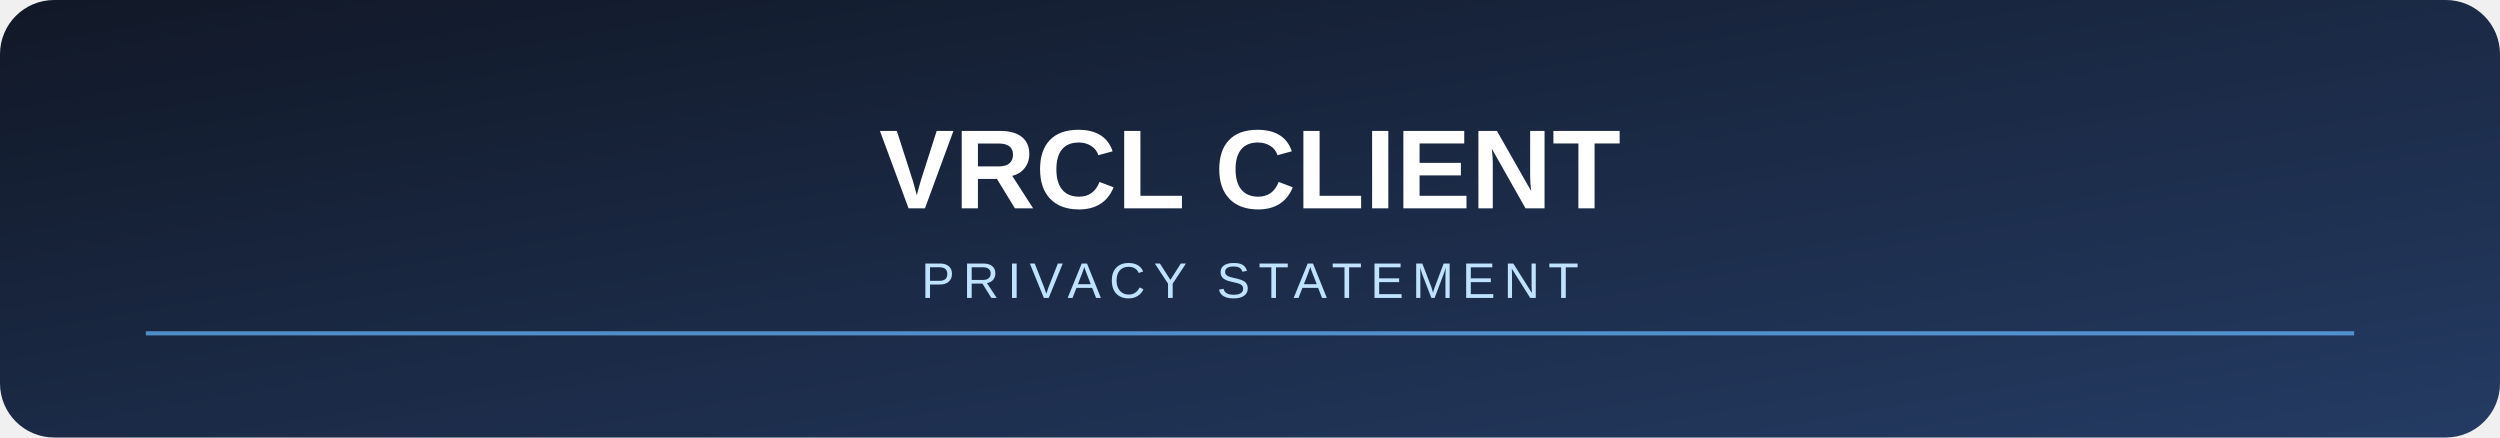
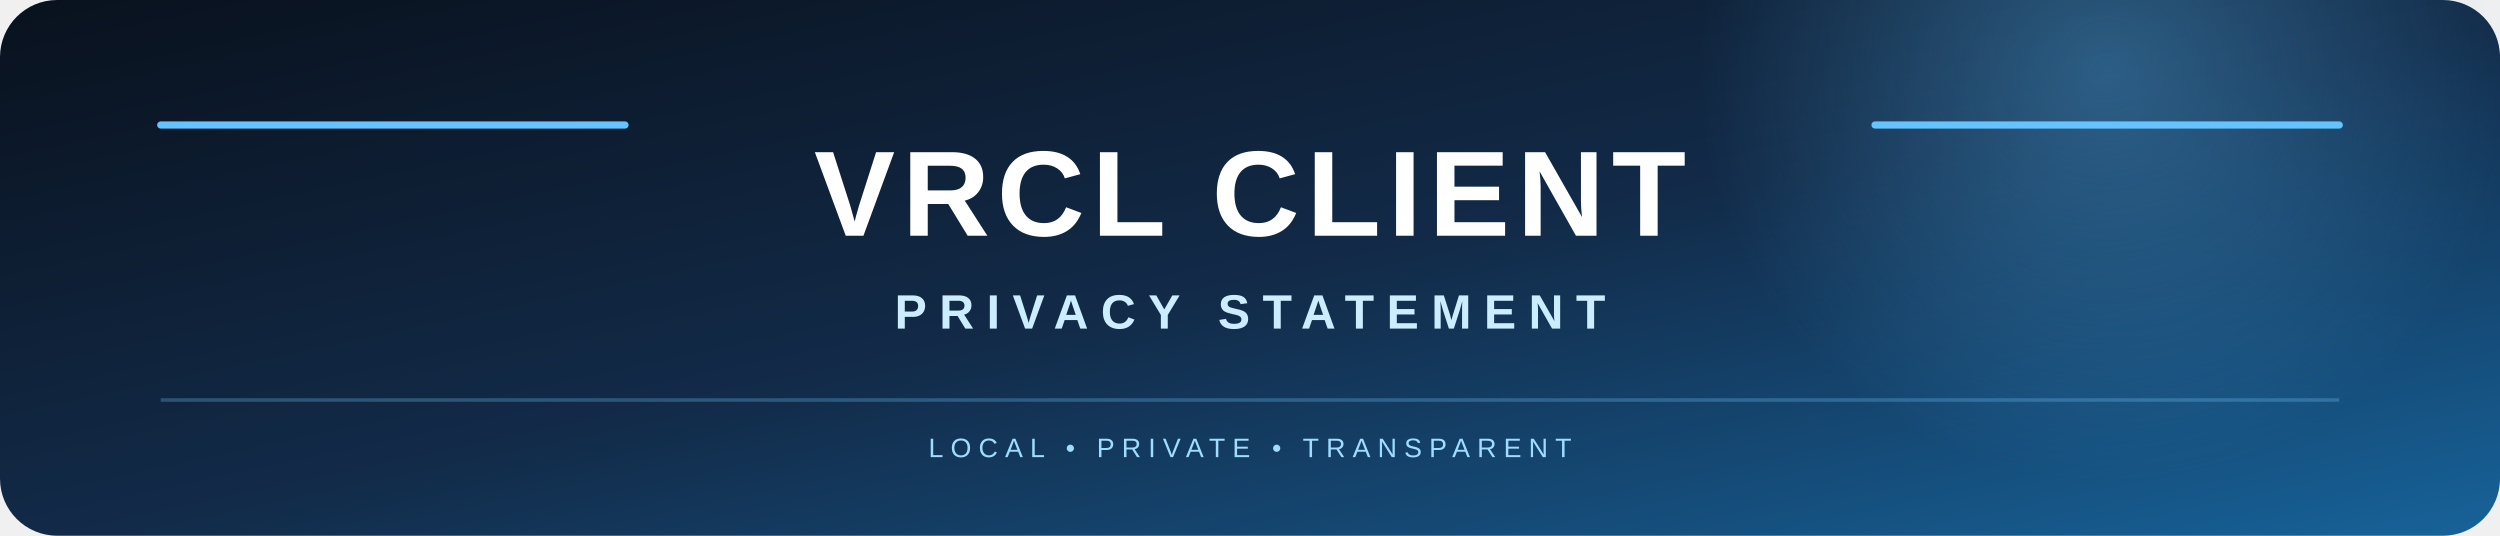
- <svg xmlns="http://www.w3.org/2000/svg" viewBox="0 0 1200 210" role="img" aria-labelledby="title desc">
+ <svg xmlns="http://www.w3.org/2000/svg" viewBox="0 0 1400 300" role="img" aria-labelledby="title desc">
  <defs>
    <linearGradient id="bg" x1="0" y1="0" x2="1" y2="1">
-       <stop offset="0" stop-color="#111827" />
-       <stop offset="1" stop-color="#243b63" />
+       <stop stop-color="#09111d" />
+       <stop offset=".52" stop-color="#122b49" />
+       <stop offset="1" stop-color="#17639a" />
    </linearGradient>
+     <radialGradient id="glow">
+       <stop stop-color="#61c4ff" stop-opacity=".34" />
+       <stop offset="1" stop-color="#61c4ff" stop-opacity="0" />
+     </radialGradient>
  </defs>
-   <rect width="1200" height="210" rx="26" fill="url(#bg)" />
-   <path d="M70 160H1130" stroke="#68b8ff" stroke-width="2" opacity=".7" />
-   <text x="600" y="100" text-anchor="middle" fill="#fff" font-family="Segoe UI, Arial, sans-serif" font-size="54" font-weight="700">VRCL CLIENT</text>
-   <text x="600" y="143" text-anchor="middle" fill="#bfe2ff" font-family="Segoe UI, Arial, sans-serif" font-size="24" letter-spacing="4">PRIVACY STATEMENT</text>
+   <rect width="1400" height="300" rx="32" fill="url(#bg)" />
+   <circle cx="1180" cy="40" r="230" fill="url(#glow)" />
+   <path d="M90 70h260 M1050 70h260" stroke="#65c4ff" stroke-width="4" stroke-linecap="round" />
+   <path d="M90 224h1220" stroke="#75caff" stroke-opacity=".28" stroke-width="2" />
+   <text x="700" y="132" text-anchor="middle" fill="#fff" font-family="Segoe UI,Arial,sans-serif" font-size="68" font-weight="800" letter-spacing="4">VRCL CLIENT</text>
+   <text x="700" y="184" text-anchor="middle" fill="#ccecff" font-family="Segoe UI,Arial,sans-serif" font-size="27" font-weight="600" letter-spacing="7">PRIVACY STATEMENT</text>
+   <text x="700" y="256" text-anchor="middle" fill="#9fdcff" font-family="Segoe UI,Arial,sans-serif" font-size="15" letter-spacing="4">LOCAL • PRIVATE • TRANSPARENT</text>
</svg>
